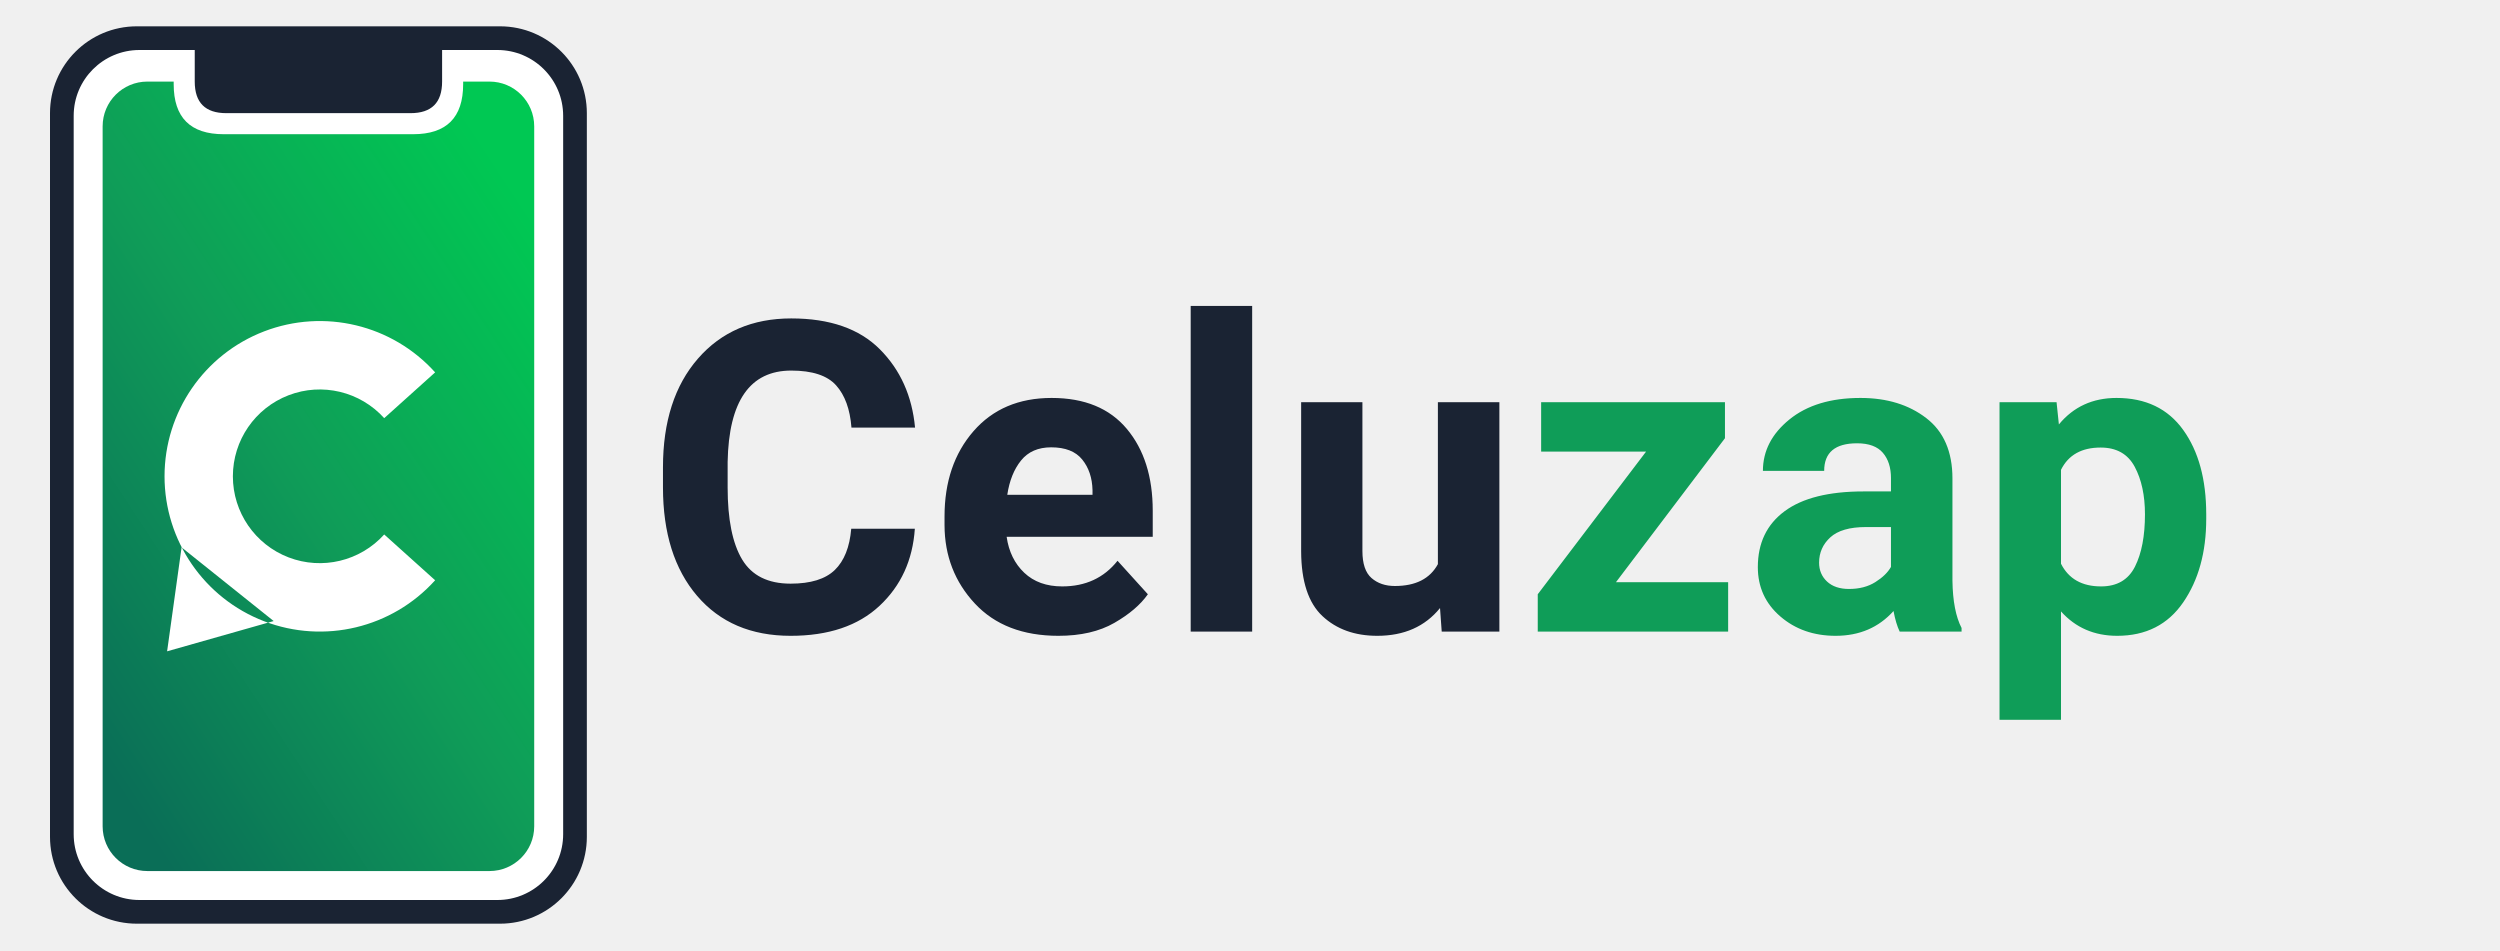
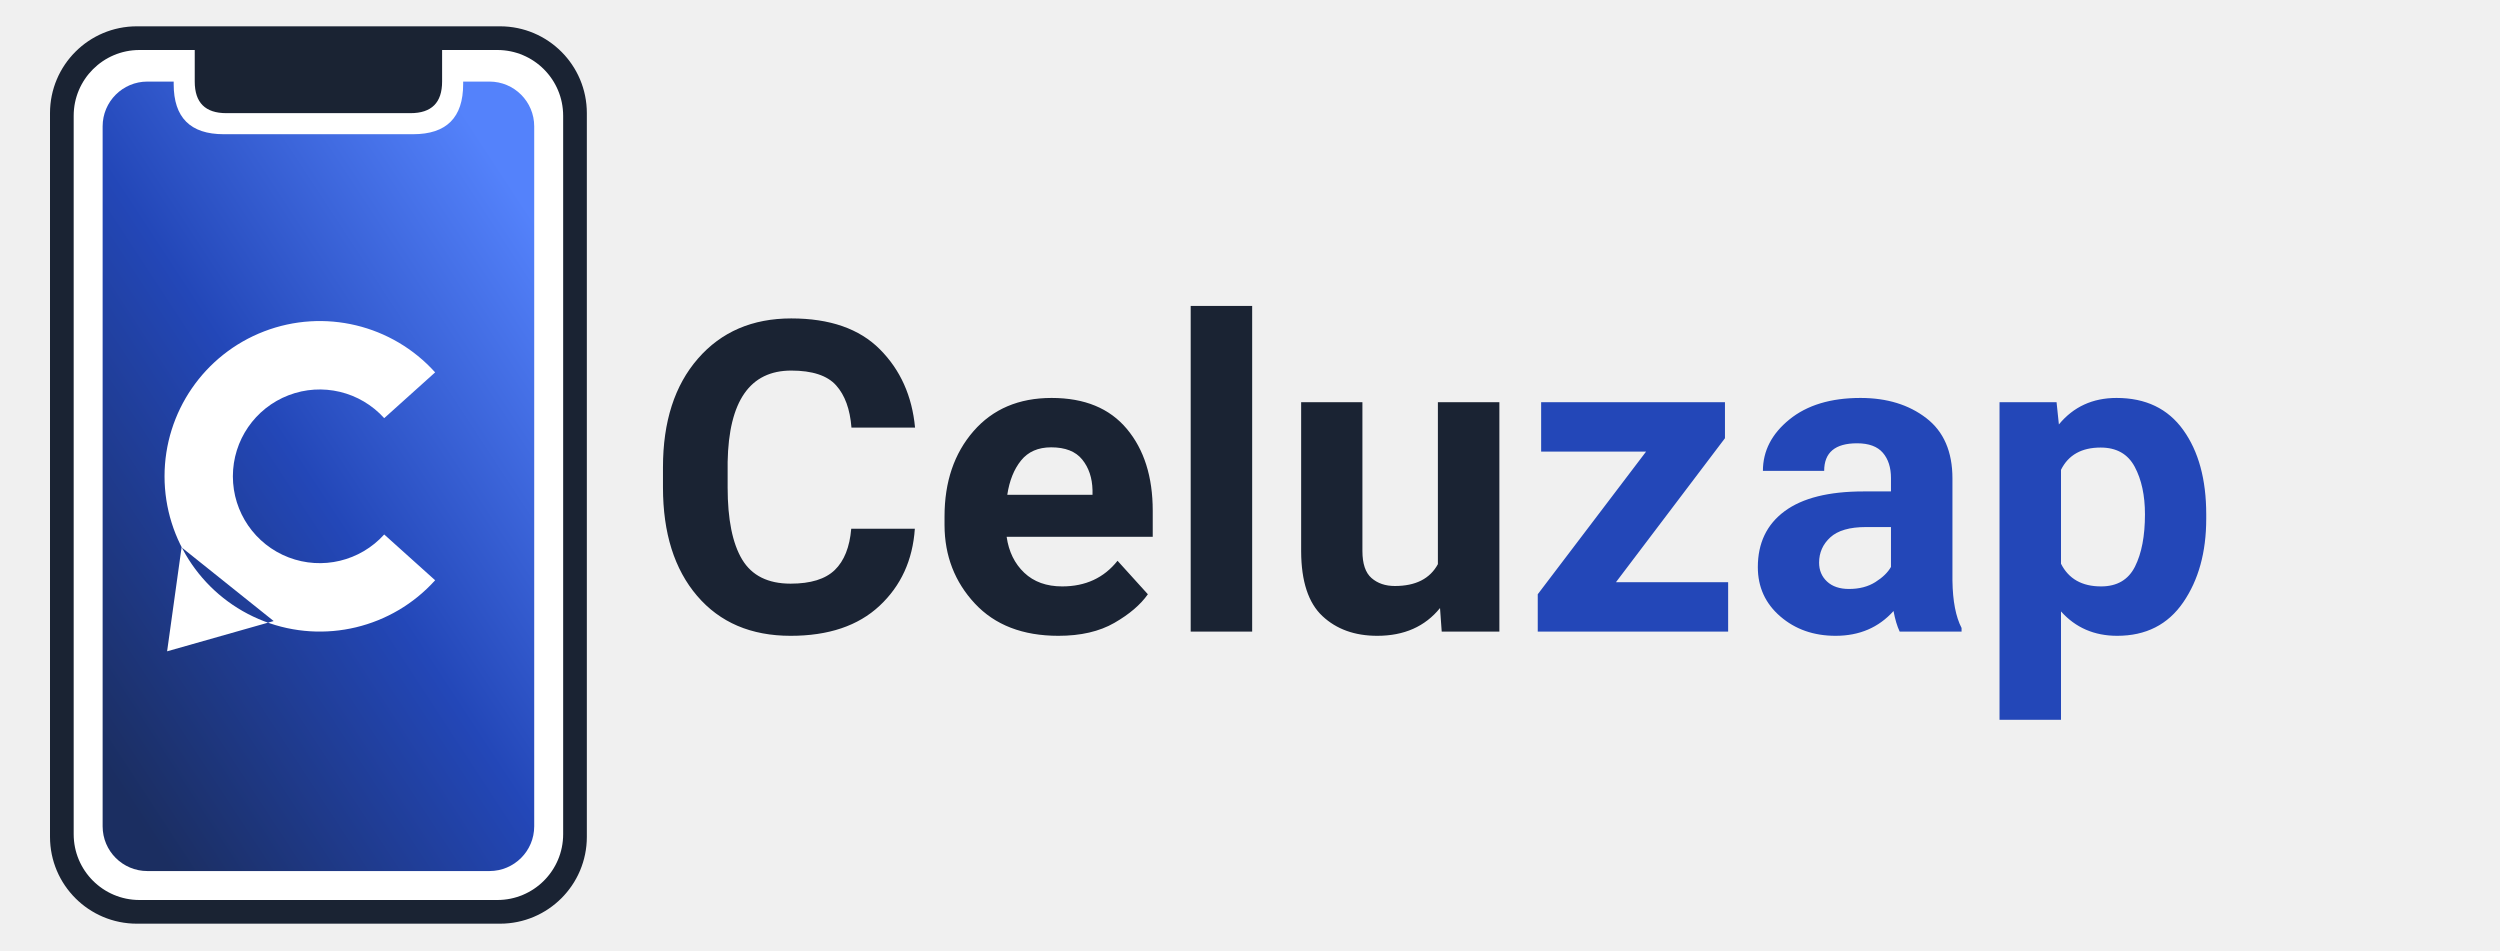
<svg xmlns="http://www.w3.org/2000/svg" viewBox="270 150 1900 722" width="1900" height="722" role="img" aria-label="Celuzap">
  <defs>
    <linearGradient id="verde" x1="0.85" y1="0.05" x2="0.1" y2="0.95">
-       <stop offset="0" stop-color="#00C853" />
-       <stop offset="0.5" stop-color="#0F9D58" />
-       <stop offset="1" stop-color="#0A6E57" />
+       <stop offset="0" stop-color="#5482fb" />
+       <stop offset="0.5" stop-color="#2347b8" />
+       <stop offset="1" stop-color="#1b2e61" />
    </linearGradient>
  </defs>
  <rect x="308" y="170" width="408" height="682" rx="66" fill="#1A2333" />
  <rect x="326" y="188" width="372" height="646" rx="50" fill="#fff" />
  <rect x="348" y="212" width="328" height="600" rx="34" fill="url(#verde)" />
  <path d="M402 188 H622 V214 Q622 252 584 252 H440 Q402 252 402 214 Z" fill="#fff" />
  <path d="M418 188 H606 V212 Q606 236 582 236 H442 Q418 236 418 212 Z" fill="#1A2333" />
  <path d="M600.7 433.0 A118 118 0 1 0 600.7 591.0 L562.0 556.2 A66 66 0 1 1 562.0 467.8 Z M408 566 L397 645 L478 622 Z" fill="#fff" fill-rule="evenodd" />
-   <text x="760" y="630" font-family="'Segoe UI',system-ui,-apple-system,Roboto,Arial,sans-serif" font-size="330" font-weight="700" fill="#1A2333">Celu<tspan fill="#0F9D58">zap</tspan>
+   <text x="760" y="630" font-family="'Segoe UI',system-ui,-apple-system,Roboto,Arial,sans-serif" font-size="330" font-weight="700" fill="#1A2333">Celu<tspan fill="#2347b8">zap</tspan>
  </text>
</svg>
